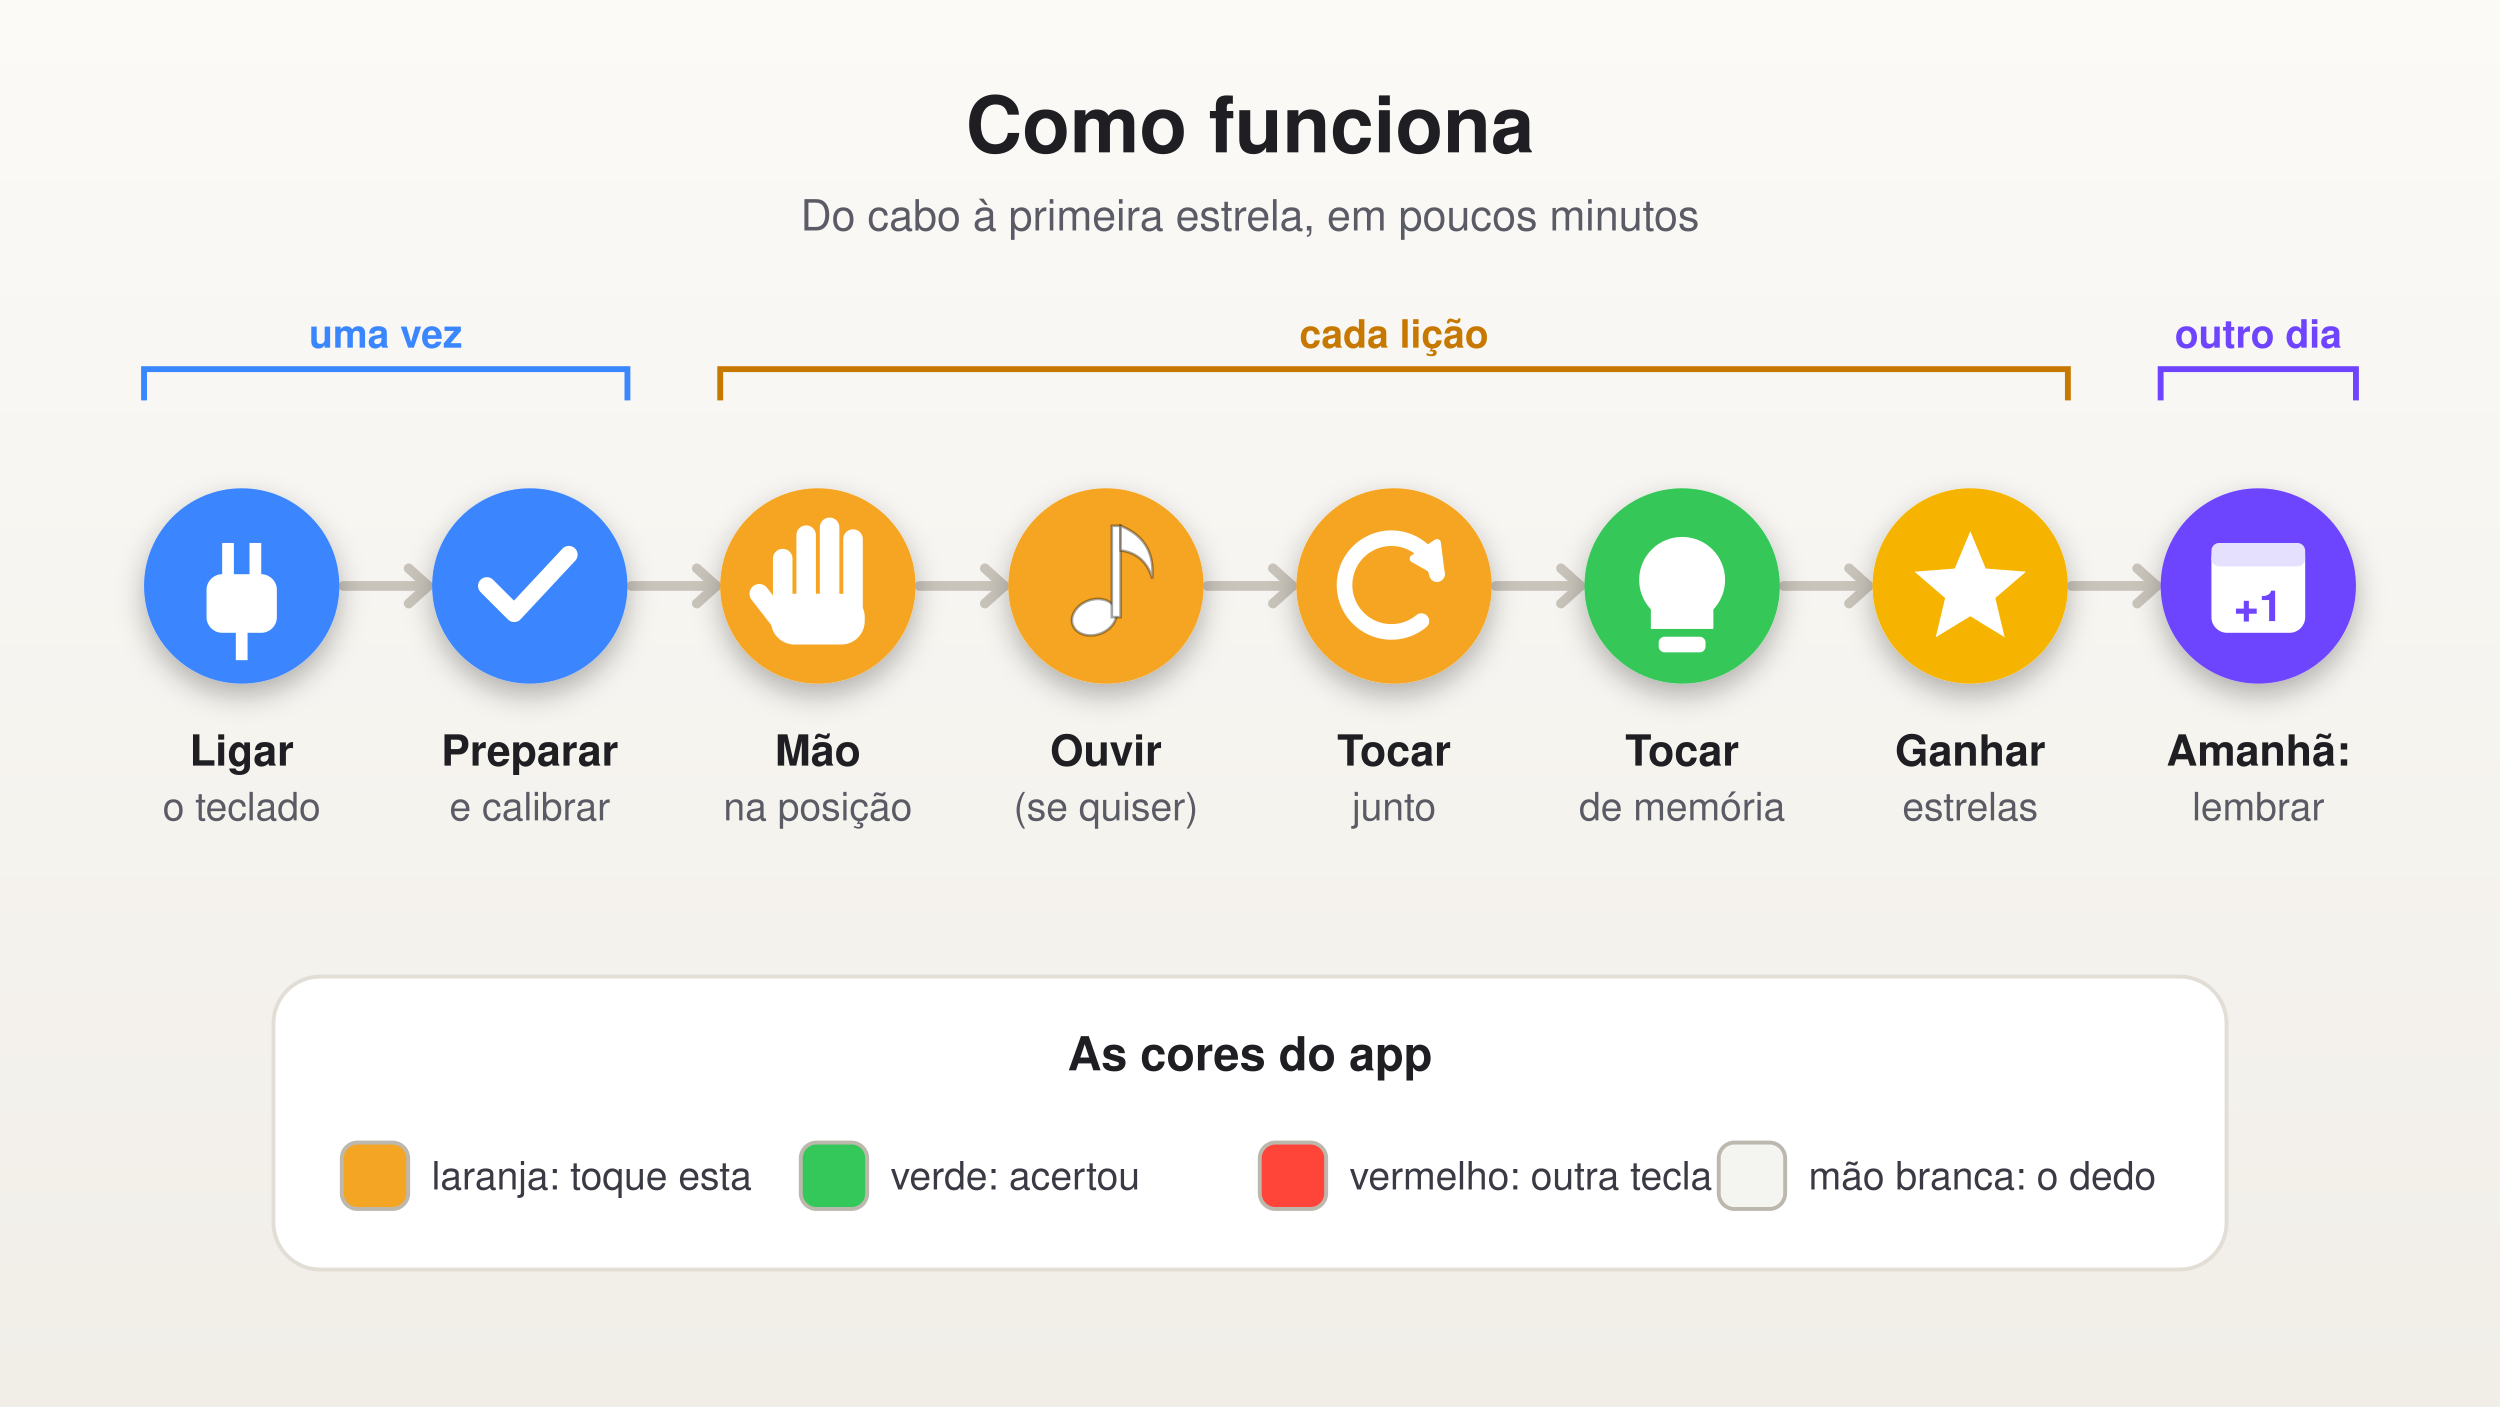
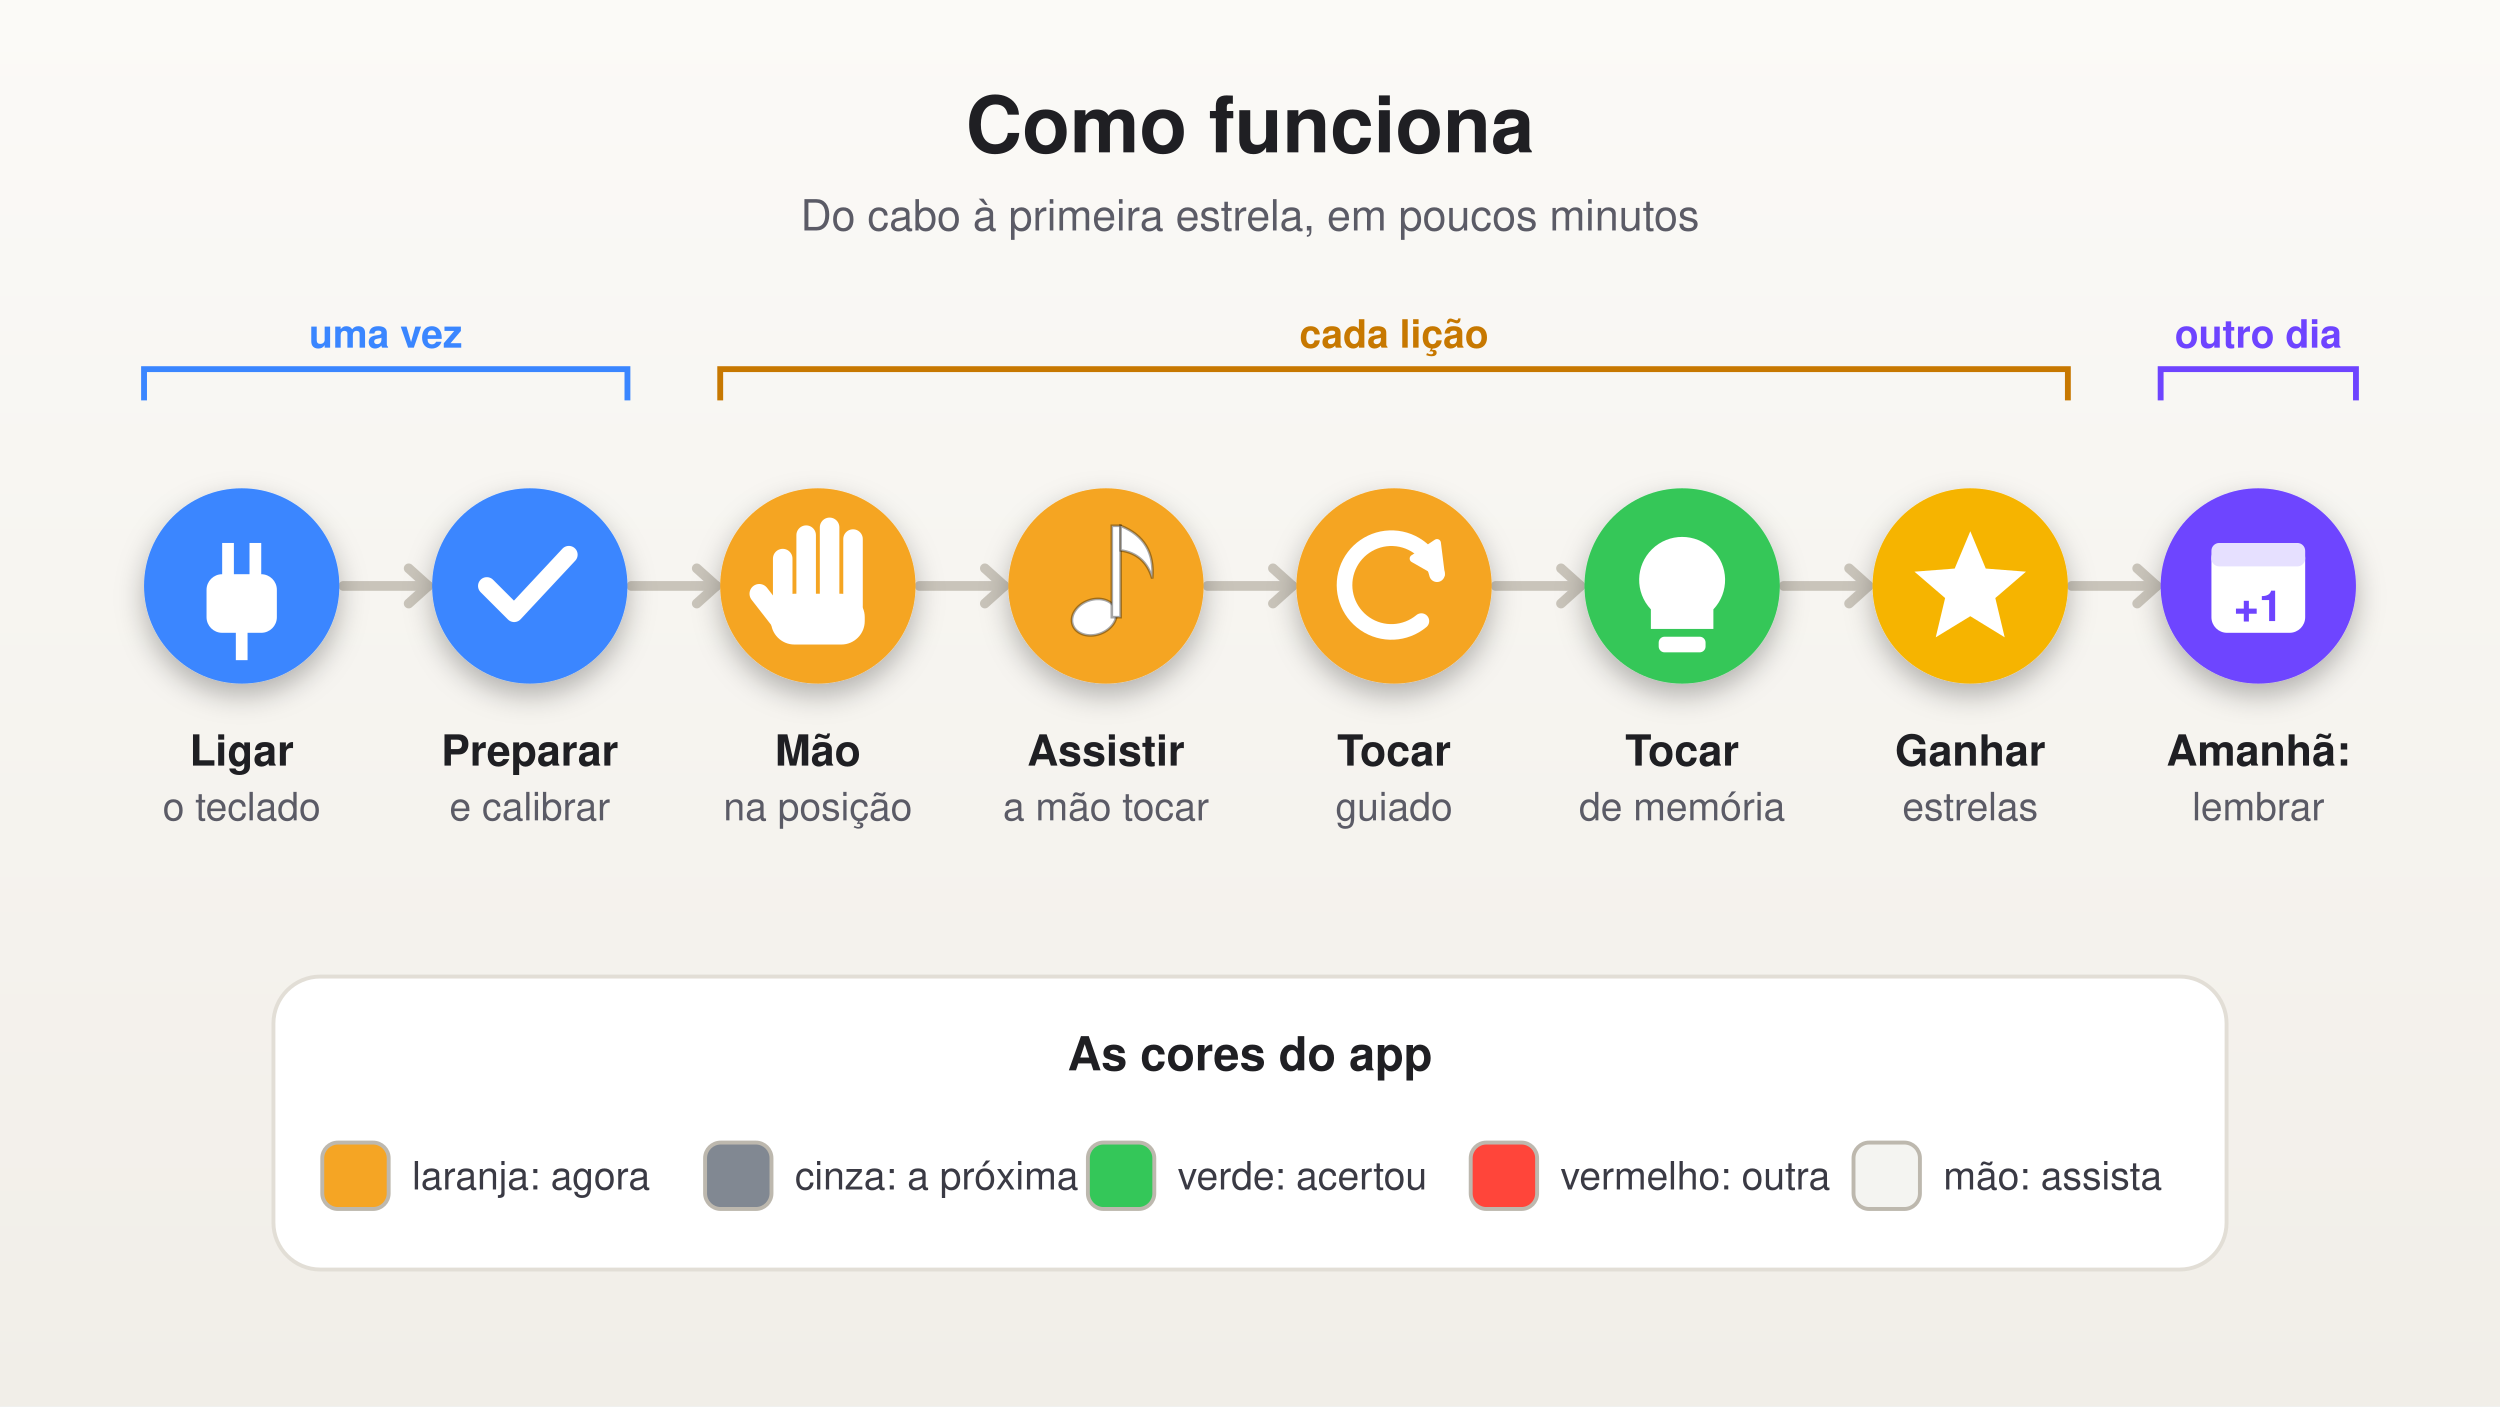
<svg xmlns="http://www.w3.org/2000/svg" viewBox="0 0 1280 720" width="1280" height="720" font-family="'Segoe UI', 'Helvetica Neue', Helvetica, Arial, sans-serif">
  <defs>
    <linearGradient id="wall" x1="0" y1="0" x2="0" y2="1">
      <stop offset="0" stop-color="#ECE8E2" />
      <stop offset="1" stop-color="#DCD6CD" />
    </linearGradient>
    <linearGradient id="wood" x1="0" y1="0" x2="0" y2="1">
      <stop offset="0" stop-color="#C79A6B" />
      <stop offset="1" stop-color="#A97C51" />
    </linearGradient>
    <linearGradient id="paper" x1="0" y1="0" x2="0" y2="1">
      <stop offset="0" stop-color="#FBFAF7" />
      <stop offset="1" stop-color="#F1EEE8" />
    </linearGradient>
    <filter id="sh" x="-20%" y="-20%" width="140%" height="160%">
      <feDropShadow dx="0" dy="6" stdDeviation="7" flood-color="#000" flood-opacity="0.28" />
    </filter>
    <linearGradient id="skin" x1="0" y1="0" x2="0" y2="1">
      <stop offset="0" stop-color="#FDFDFB" />
      <stop offset="0.55" stop-color="#F1F1EE" />
      <stop offset="1" stop-color="#E2E2DE" />
    </linearGradient>
    <linearGradient id="skinSide" gradientUnits="userSpaceOnUse" x1="360" y1="0" x2="760" y2="0">
      <stop offset="0" stop-color="#fff" stop-opacity="0.35" />
      <stop offset="0.45" stop-color="#fff" stop-opacity="0" />
      <stop offset="1" stop-color="#7C7F88" stop-opacity="0.22" />
    </linearGradient>
    <filter id="soft" x="-50%" y="-50%" width="200%" height="200%">
      <feGaussianBlur stdDeviation="5" />
    </filter>
    <filter id="glow" x="-50%" y="-50%" width="200%" height="200%">
      <feGaussianBlur stdDeviation="6" />
    </filter>
  </defs>
  <rect width="1280" height="720" fill="url(#paper)" />
  <text x="640" y="78" text-anchor="middle" font-size="40" font-weight="800" fill="#1F1F23">Como funciona</text>
  <text x="640" y="118" text-anchor="middle" font-size="22" fill="#5B5B66">Do cabo à primeira estrela, em poucos minutos</text>
  <path d="M 175.75 300 L 219.25 300" stroke="#C9C4BA" stroke-width="5" stroke-linecap="round" />
  <path d="M 209.25 291 L 219.25 300 L 209.25 309" fill="none" stroke="#C9C4BA" stroke-width="5" stroke-linecap="round" stroke-linejoin="round" />
  <path d="M 323.25 300 L 366.75 300" stroke="#C9C4BA" stroke-width="5" stroke-linecap="round" />
  <path d="M 356.75 291 L 366.75 300 L 356.75 309" fill="none" stroke="#C9C4BA" stroke-width="5" stroke-linecap="round" stroke-linejoin="round" />
  <path d="M 470.75 300 L 514.25 300" stroke="#C9C4BA" stroke-width="5" stroke-linecap="round" />
  <path d="M 504.25 291 L 514.25 300 L 504.25 309" fill="none" stroke="#C9C4BA" stroke-width="5" stroke-linecap="round" stroke-linejoin="round" />
  <path d="M 618.25 300 L 661.75 300" stroke="#C9C4BA" stroke-width="5" stroke-linecap="round" />
  <path d="M 651.75 291 L 661.75 300 L 651.75 309" fill="none" stroke="#C9C4BA" stroke-width="5" stroke-linecap="round" stroke-linejoin="round" />
  <path d="M 765.75 300 L 809.25 300" stroke="#C9C4BA" stroke-width="5" stroke-linecap="round" />
  <path d="M 799.25 291 L 809.25 300 L 799.25 309" fill="none" stroke="#C9C4BA" stroke-width="5" stroke-linecap="round" stroke-linejoin="round" />
  <path d="M 913.25 300 L 956.75 300" stroke="#C9C4BA" stroke-width="5" stroke-linecap="round" />
  <path d="M 946.75 291 L 956.75 300 L 946.75 309" fill="none" stroke="#C9C4BA" stroke-width="5" stroke-linecap="round" stroke-linejoin="round" />
  <path d="M 1060.75 300 L 1104.25 300" stroke="#C9C4BA" stroke-width="5" stroke-linecap="round" />
  <path d="M 1094.25 291 L 1104.25 300 L 1094.25 309" fill="none" stroke="#C9C4BA" stroke-width="5" stroke-linecap="round" stroke-linejoin="round" />
  <circle cx="123.75" cy="300" r="50" fill="#3A86FF" filter="url(#sh)" />
  <rect x="105.75" y="294" width="36" height="30" rx="8" fill="#fff" />
  <rect x="113.75" y="278" width="6" height="18" fill="#fff" />
  <rect x="127.75" y="278" width="6" height="18" fill="#fff" />
  <rect x="120.75" y="322" width="6" height="16" fill="#fff" />
  <text x="123.75" y="392" text-anchor="middle" font-size="22" font-weight="700" fill="#1F1F23">Ligar</text>
  <text x="123.75" y="420" text-anchor="middle" font-size="20" fill="#5B5B66">o teclado</text>
  <circle cx="271.25" cy="300" r="50" fill="#3A86FF" filter="url(#sh)" />
  <path d="M 249.25 300 l 14 14 l 28 -30" fill="none" stroke="#fff" stroke-width="9" stroke-linecap="round" stroke-linejoin="round" />
  <text x="271.25" y="392" text-anchor="middle" font-size="22" font-weight="700" fill="#1F1F23">Preparar</text>
  <text x="271.25" y="420" text-anchor="middle" font-size="20" fill="#5B5B66">e calibrar</text>
  <circle cx="418.75" cy="300" r="50" fill="#F5A524" filter="url(#sh)" />
  <line x1="400.75" y1="286" x2="400.75" y2="310" stroke="#fff" stroke-width="10" stroke-linecap="round" />
  <line x1="412.75" y1="274" x2="412.75" y2="310" stroke="#fff" stroke-width="10" stroke-linecap="round" />
  <line x1="424.75" y1="270" x2="424.75" y2="310" stroke="#fff" stroke-width="10" stroke-linecap="round" />
  <line x1="436.75" y1="276" x2="436.75" y2="310" stroke="#fff" stroke-width="10" stroke-linecap="round" />
  <line x1="388.75" y1="304" x2="402.75" y2="322" stroke="#fff" stroke-width="10" stroke-linecap="round" />
  <rect x="394.75" y="304" width="48" height="26" rx="12" fill="#fff" />
  <text x="418.75" y="392" text-anchor="middle" font-size="22" font-weight="700" fill="#1F1F23">Mão</text>
  <text x="418.75" y="420" text-anchor="middle" font-size="20" fill="#5B5B66">na posição</text>
  <circle cx="566.25" cy="300" r="50" fill="#F5A524" filter="url(#sh)" />
  <g transform="translate(560.25 316) scale(0.9)" fill="#fff" stroke="#000" stroke-opacity="0.35" stroke-width="1.5">
    <ellipse cx="0" cy="0" rx="13" ry="10" transform="rotate(-20)" />
    <rect x="10" y="-52" width="5" height="52" />
    <path d="M 15 -52 q 20 8 18 30 q -4 -14 -18 -16 z" />
  </g>
-   <text x="566.25" y="392" text-anchor="middle" font-size="22" font-weight="700" fill="#1F1F23">Ouvir</text>
-   <text x="566.25" y="420" text-anchor="middle" font-size="20" fill="#5B5B66">(se quiser)</text>
+   <text x="566.25" y="392" text-anchor="middle" font-size="22" font-weight="700" fill="#1F1F23">Assistir</text>
+   <text x="566.25" y="420" text-anchor="middle" font-size="20" fill="#5B5B66">a mão tocar</text>
  <circle cx="713.75" cy="300" r="50" fill="#F5A524" filter="url(#sh)" />
  <path d="M 735.75 294 A 24 24 0 1 0 727.75 318" fill="none" stroke="#fff" stroke-width="8" stroke-linecap="round" />
  <path d="M 723.75 286 l 14 8 l -2 -16 z" fill="#fff" stroke="#fff" stroke-width="4" stroke-linejoin="round" />
  <text x="713.75" y="392" text-anchor="middle" font-size="22" font-weight="700" fill="#1F1F23">Tocar</text>
-   <text x="713.75" y="420" text-anchor="middle" font-size="20" fill="#5B5B66">junto</text>
+   <text x="713.75" y="420" text-anchor="middle" font-size="20" fill="#5B5B66">guiado</text>
  <circle cx="861.25" cy="300" r="50" fill="#34C759" filter="url(#sh)" />
  <path d="M 845.25 322 v -10 a 22 22 0 1 1 32 0 v 10 z" fill="#fff" />
  <rect x="849.25" y="326" width="24" height="8" rx="3" fill="#fff" />
  <text x="861.25" y="392" text-anchor="middle" font-size="22" font-weight="700" fill="#1F1F23">Tocar</text>
  <text x="861.25" y="420" text-anchor="middle" font-size="20" fill="#5B5B66">de memória</text>
  <circle cx="1008.75" cy="300" r="50" fill="#F6B400" filter="url(#sh)" />
  <polygon points="1008.8,272.0 1016.7,291.1 1037.3,292.7 1021.6,306.2 1026.4,326.3 1008.8,315.5 991.1,326.3 995.9,306.2 980.2,292.7 1000.8,291.1" fill="#fff" stroke-linejoin="round" />
  <text x="1008.75" y="392" text-anchor="middle" font-size="22" font-weight="700" fill="#1F1F23">Ganhar</text>
  <text x="1008.75" y="420" text-anchor="middle" font-size="20" fill="#5B5B66">estrelas</text>
  <circle cx="1156.25" cy="300" r="50" fill="#6E44FF" filter="url(#sh)" />
  <rect x="1132.25" y="278" width="48" height="46" rx="8" fill="#fff" />
  <rect x="1132.25" y="278" width="48" height="12" rx="4" fill="#E6E0FF" />
  <text x="1156.25" y="318" text-anchor="middle" font-size="22" font-weight="800" fill="#6E44FF">+1</text>
  <text x="1156.25" y="392" text-anchor="middle" font-size="22" font-weight="700" fill="#1F1F23">Amanhã:</text>
  <text x="1156.25" y="420" text-anchor="middle" font-size="20" fill="#5B5B66">lembrar</text>
  <path d="M 73.75 205 v -16 h 247.5 v 16" fill="none" stroke="#3A86FF" stroke-width="3" />
  <text x="197.5" y="178" text-anchor="middle" font-size="20" font-weight="700" fill="#3A86FF">uma vez</text>
  <path d="M 368.75 205 v -16 h 690.0 v 16" fill="none" stroke="#C77800" stroke-width="3" />
  <text x="713.75" y="178" text-anchor="middle" font-size="20" font-weight="700" fill="#C77800">cada lição</text>
  <path d="M 1106.25 205 v -16 h 100.0 v 16" fill="none" stroke="#6E44FF" stroke-width="3" />
  <text x="1156.25" y="178" text-anchor="middle" font-size="20" font-weight="700" fill="#6E44FF">outro dia</text>
  <rect x="140" y="500" width="1000" height="150" rx="24" fill="#fff" stroke="#E2DED6" stroke-width="2" />
  <text x="640" y="548" text-anchor="middle" font-size="24" font-weight="700" fill="#1F1F23">As cores do app</text>
-   <rect x="175" y="585" width="34" height="34" rx="8" fill="#F5A524" stroke="#BDB8AE" stroke-width="2" />
-   <text x="221" y="609" font-size="20" fill="#3A3A44">laranja: toque esta</text>
-   <rect x="410" y="585" width="34" height="34" rx="8" fill="#34C759" stroke="#BDB8AE" stroke-width="2" />
-   <text x="456" y="609" font-size="20" fill="#3A3A44">verde: acertou</text>
-   <rect x="645" y="585" width="34" height="34" rx="8" fill="#FF453A" stroke="#BDB8AE" stroke-width="2" />
-   <text x="691" y="609" font-size="20" fill="#3A3A44">vermelho: outra tecla</text>
-   <rect x="880" y="585" width="34" height="34" rx="8" fill="#F4F4F1" stroke="#BDB8AE" stroke-width="2" />
-   <text x="926" y="609" font-size="20" fill="#3A3A44">mão branca: o dedo</text>
+   <rect x="165" y="585" width="34" height="34" rx="8" fill="#F5A524" stroke="#BDB8AE" stroke-width="2" />
+   <text x="211" y="609" font-size="20" fill="#3A3A44">laranja: agora</text>
+   <rect x="361" y="585" width="34" height="34" rx="8" fill="#818892" stroke="#BDB8AE" stroke-width="2" />
+   <text x="407" y="609" font-size="20" fill="#3A3A44">cinza: a próxima</text>
+   <rect x="557" y="585" width="34" height="34" rx="8" fill="#34C759" stroke="#BDB8AE" stroke-width="2" />
+   <text x="603" y="609" font-size="20" fill="#3A3A44">verde: acertou</text>
+   <rect x="753" y="585" width="34" height="34" rx="8" fill="#FF453A" stroke="#BDB8AE" stroke-width="2" />
+   <text x="799" y="609" font-size="20" fill="#3A3A44">vermelho: outra</text>
+   <rect x="949" y="585" width="34" height="34" rx="8" fill="#F4F4F1" stroke="#BDB8AE" stroke-width="2" />
+   <text x="995" y="609" font-size="20" fill="#3A3A44">mão: assista</text>
</svg>
